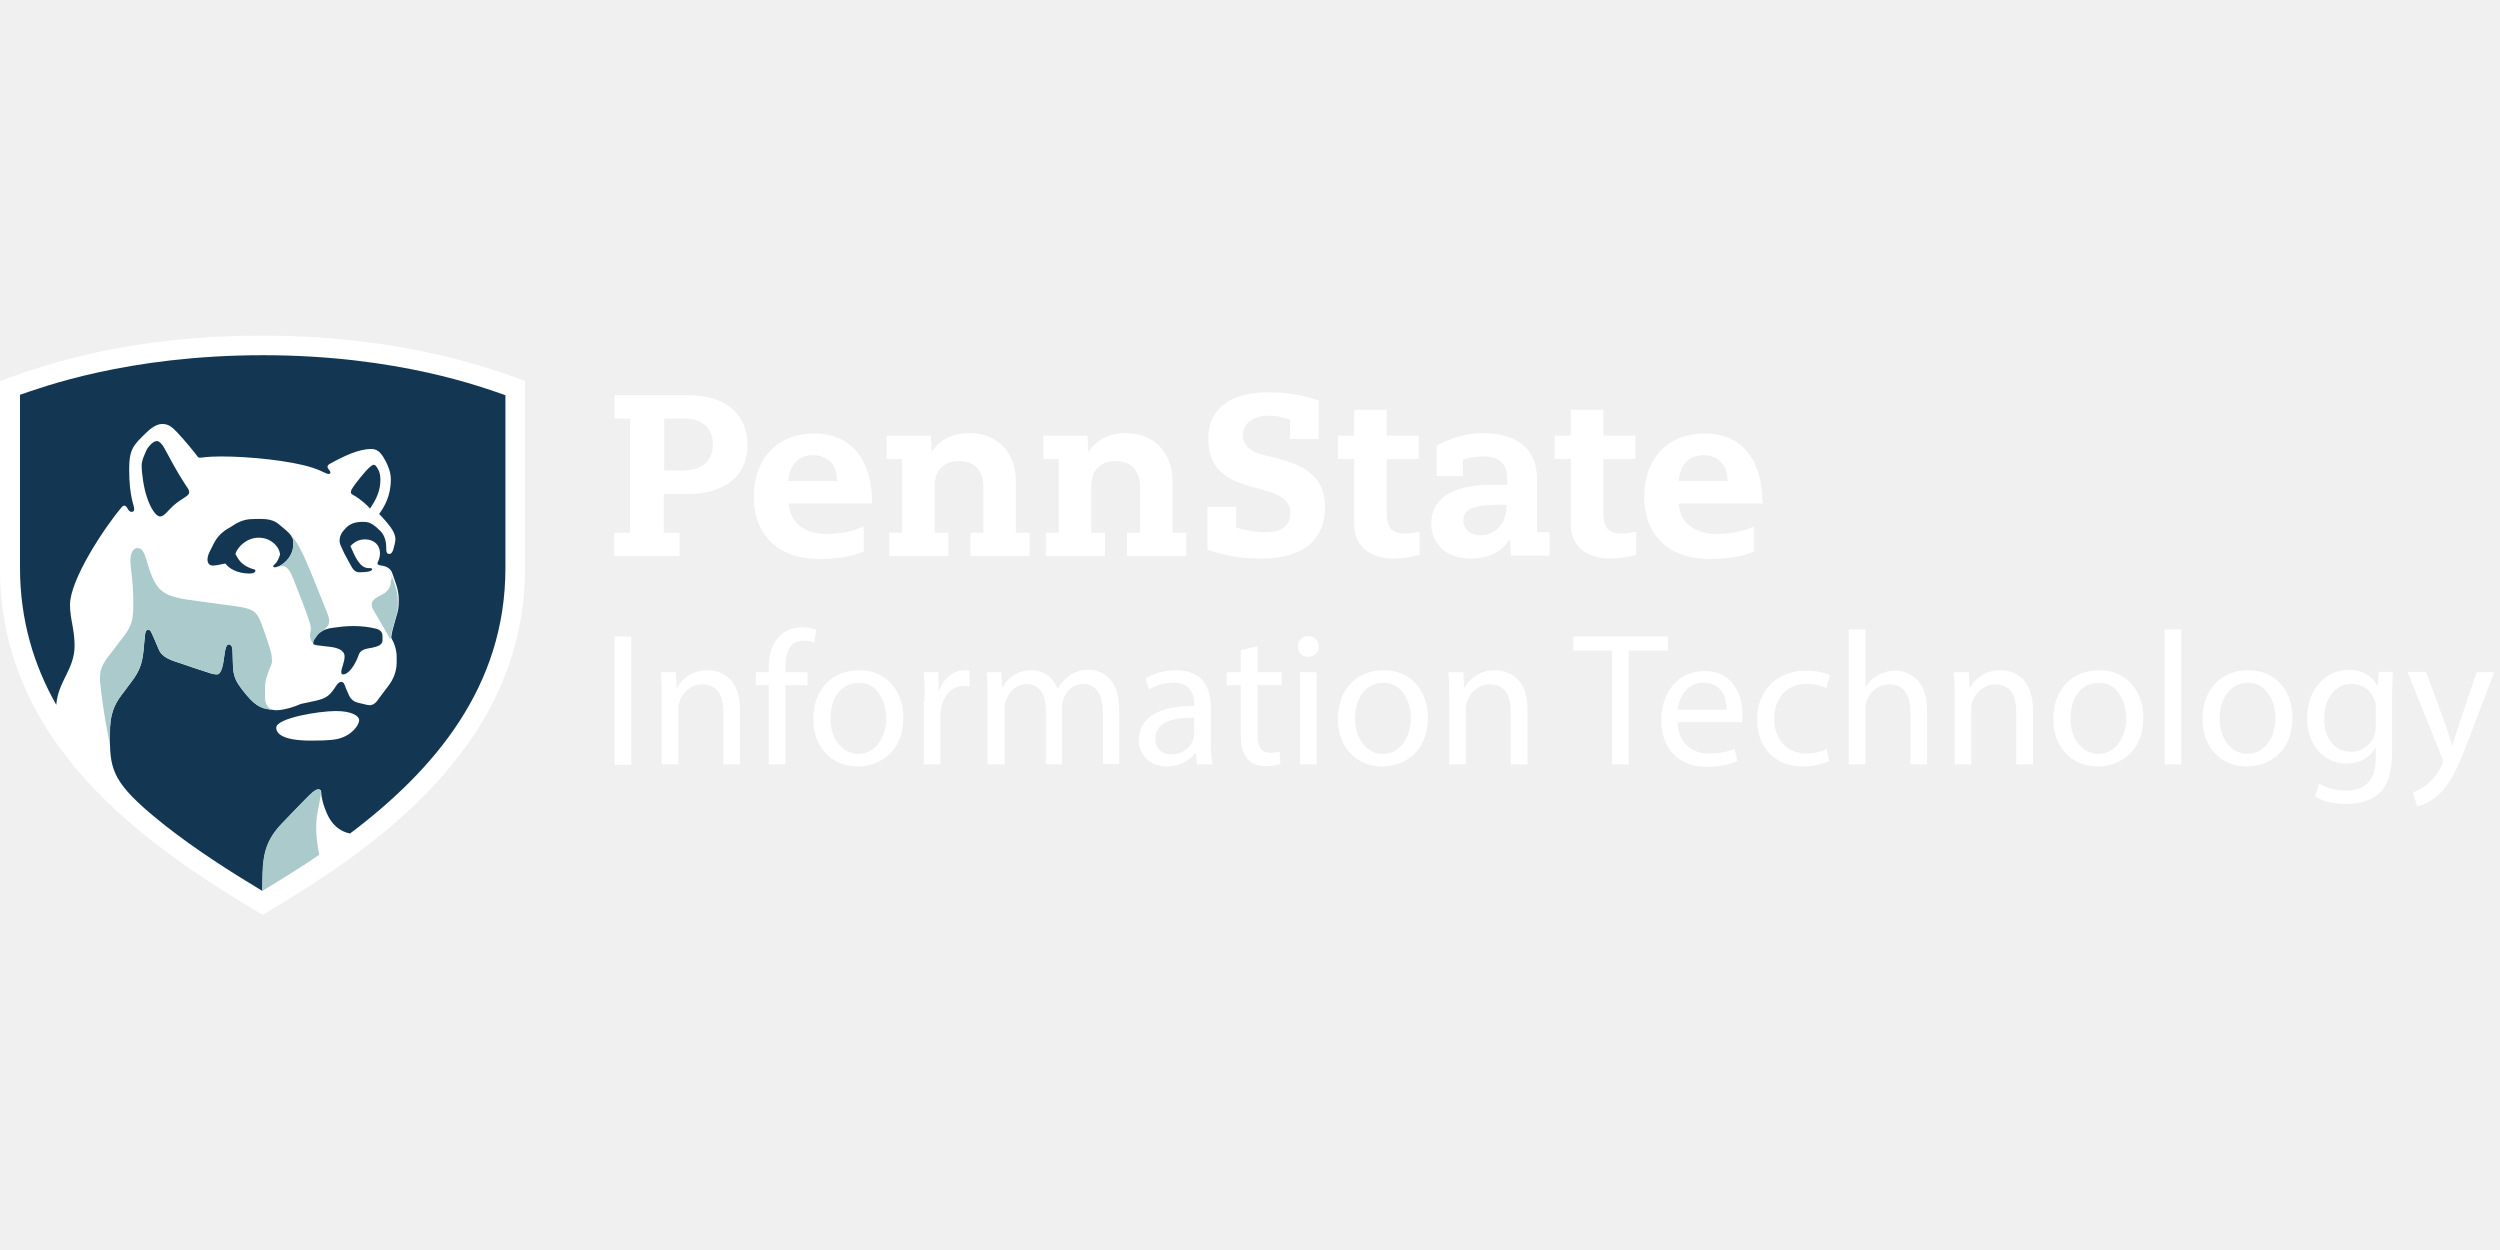
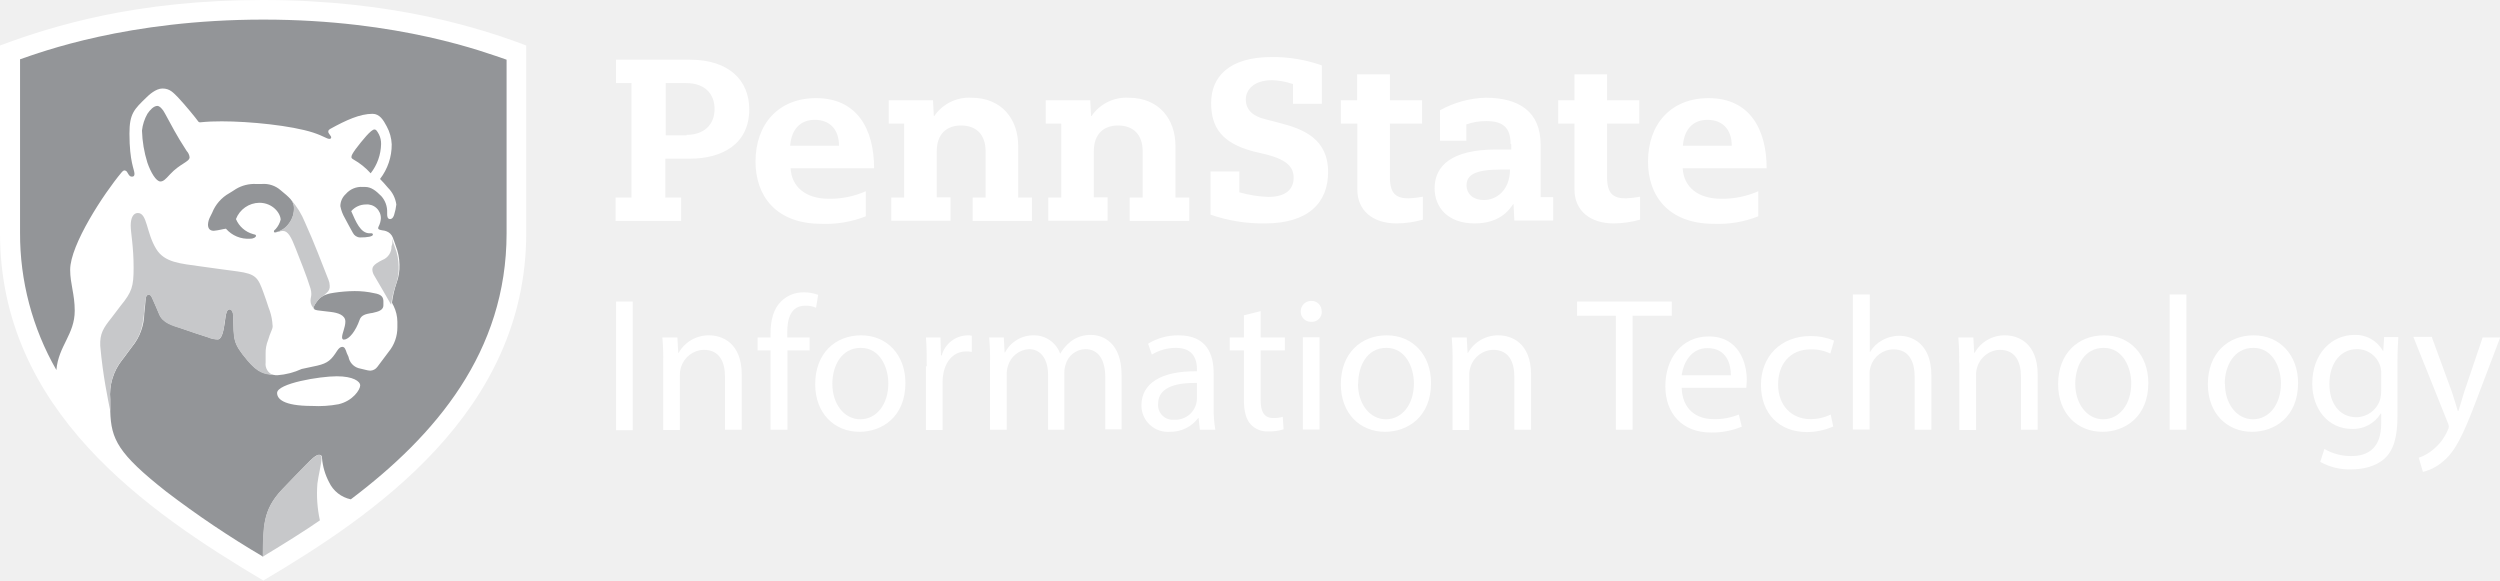
- <svg xmlns="http://www.w3.org/2000/svg" xmlns:xlink="http://www.w3.org/1999/xlink" version="1.1" id="Layer_1" x="0px" y="0px" height="250px" width="500px" viewBox="0 0 600 139.1" style="enable-background:new 0 0 600 139.1;" xml:space="preserve">
-   <style type="text/css">
- 	.st0{clip-path:url(#SVGID_2_);}
- 	.st1{clip-path:url(#SVGID_4_);}
- 	.st2{clip-path:url(#SVGID_6_);fill:#FFFFFF;}
- 	.st3{clip-path:url(#SVGID_4_);fill:#133753;}
- 	.st4{clip-path:url(#SVGID_4_);fill:#AACACC;}
- 	.st5{fill:#ffffff;}
- </style>
-   <g>
-     <defs>
-       <rect id="SVGID_1_" width="600" height="139.1" />
-     </defs>
-     <clipPath id="SVGID_2_">
-       <use xlink:href="#SVGID_1_" style="overflow:visible;" />
+ <svg xmlns="http://www.w3.org/2000/svg" id="Layer_1" data-name="Layer 1" viewBox="0 0 498.83 115.83">
+   <defs>
+     <style>.cls-1{fill:none;}.cls-2{clip-path:url(#clip-path);}.cls-3{clip-path:url(#clip-path-3);}.cls-4{fill:#fff;}.cls-5{fill:#939598;}.cls-6{fill:#c7c8ca;}</style>
+     <clipPath id="clip-path" transform="translate(-0.46 -68.79)">
+       <rect class="cls-1" x="0.46" y="68.7" width="500" height="115.92" />
    </clipPath>
-     <g class="st0">
-       <defs>
-         <rect id="SVGID_3_" x="0" y="0" width="600" height="139.1" />
-       </defs>
-       <clipPath id="SVGID_4_">
-         <use xlink:href="#SVGID_3_" style="overflow:visible;" />
-       </clipPath>
-       <g class="st1">
-         <defs>
-           <rect id="SVGID_5_" x="0" y="0.1" width="598.7" height="139" />
-         </defs>
-         <clipPath id="SVGID_6_">
-           <use xlink:href="#SVGID_5_" style="overflow:visible;" />
-         </clipPath>
-         <path class="st2" d="M63,139.1C35.1,122.5,0,98.4,0,55.9V11C12.9,6.2,32.7,0.1,63,0.1c30.6,0,51.7,6.6,63,10.9v44.9     C126,98.8,89.5,123.5,63,139.1" />
+     <clipPath id="clip-path-3" transform="translate(-0.46 -68.79)">
+       <rect class="cls-1" x="0.46" y="68.79" width="498.92" height="115.83" />
+     </clipPath>
+   </defs>
+   <g class="cls-2">
+     <g class="cls-2">
+       <g class="cls-3">
+         <path class="cls-4" d="M53,184.62C29.71,170.79.46,150.7.46,115.29V77.87c10.75-4,27.25-9.08,52.5-9.08,25.5,0,43.08,5.5,52.5,9.08v37.42C105.46,151,75,171.62,53,184.62" transform="translate(-0.46 -68.79)" />
      </g>
-       <path class="st3" d="M81.9,80.9c0-1,0.8-2.4,0.8-3.8c0-1.6-1.9-2.1-3.4-2.3c-3.1-0.4-4.2-0.3-4.2-1c0-0.5,0.4-1,1-1.8    c0.8-1.2,2.9-1.7,3.9-1.8c1.4-0.2,3-0.4,4.9-0.4c2.1,0,3.9,0.3,4.7,0.5c1.9,0.3,2.2,1.1,2.2,2c0,0.2,0,0.7,0,0.9    c0,0.9-0.7,1.4-2.1,1.7c-0.3,0.1-0.8,0.2-1,0.2c-1,0.2-2.2,0.4-2.6,1.6c-0.9,2.6-2.5,4.7-3.7,4.7C82.2,81.5,81.9,81.3,81.9,80.9     M84.7,38.3c-0.1-0.1-0.5-0.2-0.5-0.6c0-0.5,0.3-0.9,1-1.9c1.6-2.1,3.7-4.7,4.5-4.7c0.4,0,0.6,0.3,1.1,1.2    c0.3,0.5,0.5,1.4,0.5,2.3c0,2.8-1,4.8-2.5,7C88.2,40.9,86.8,39.5,84.7,38.3z M38.4,43.5c0.7,0,1.2-0.5,2.3-1.7    c2.4-2.6,4.7-3,4.7-4.1c0-0.5-0.3-1-0.7-1.5c-2.6-4-3.6-6.1-5.2-9c-0.5-1-1.3-1.8-1.8-1.8c-0.9,0-1.8,1-2.4,1.9    C34.7,28.6,34,30,34,31.3c0,1.9,0.5,5.4,1.3,7.7C36.1,41.4,37.4,43.5,38.4,43.5z M67.2,52.7c0-1.6-1.9-4.1-5.1-4.1    c-2.9,0-5.1,2.2-5.6,3.9c0.7,1.3,1.4,2.7,4.1,3.6c0.4,0.1,0.7,0.1,0.7,0.4c0,0.4-0.5,0.7-1.4,0.7c-3.1,0-5-1.3-5.8-2.4    c-0.8,0.1-1.7,0.4-2.9,0.5c-1,0-1.4-0.6-1.4-1.5c0-0.5,0.2-1.2,0.5-1.8c0.2-0.4,0.4-0.8,0.5-1c0.5-0.9,1.2-3.1,4.1-4.7    c0.3-0.2,1.2-0.7,1.6-1c1.6-0.9,2.8-1.2,4.8-1.2c0.1,0,1.2,0,1.4,0c2.3,0,3.5,0.6,4.5,1.5c2.1,1.7,3.2,2.7,3.2,4    c0,1.4-0.1,2.5-1.2,4c-1,1.3-2.4,2.1-3.3,2.1c-0.3,0-0.3-0.1-0.3-0.3c0-0.2,0.2-0.3,0.4-0.5C66.6,54.4,67,53.3,67.2,52.7z     M81,96.9c-0.5,0.1-1.6,0.4-6.3,0.4c-7.1,0-8.4-1.8-8.4-3.1c0-2.3,10.2-4,14.3-4c3.9,0,5.6,1.2,5.6,2.2    C86.2,93.5,84.5,96.1,81,96.9z M39.8,117.8c7.4,5.8,15.4,10.9,23.2,15.6c0.1-7-0.2-11.1,4.6-16.1c1.9-2,3.9-4.1,5.7-5.9    c1.3-1.4,2.4-2.4,3.1-2.4c0.5,0,0.7,0.2,0.7,0.8c0,0.6,0.3,2.9,1.7,5.7c1.8,3.4,4.4,3.9,5.2,4.1c20.3-15.3,37.3-35.3,37.3-63.7    c0-15.6,0-41.5,0-41.5c-5-1.7-25.6-9.6-58.2-9.6S9.8,12.6,4.8,14.3c0,0,0,25.9,0,41.5c0,12.5,3.3,23.4,8.7,32.9    c0.5-5.8,4.4-8.5,4.4-14.2c0-4-1.1-6.4-1.1-9.8c0-6,8.1-18.3,12.3-23.3c0.1-0.1,0.4-0.5,0.7-0.5c0.3,0,0.5,0.2,0.7,0.5    c0.4,0.7,0.6,1,1.1,1c0.5,0,0.6-0.3,0.6-0.7c0-1-1.2-2.8-1.2-9.6c0-4.8,1.1-5.8,4.1-8.7c0.5-0.5,2.2-2.1,3.8-2.1    c1.8,0,2.6,1,3.7,2.1c1.8,1.9,4.4,5.1,4.8,5.7c0.1,0.1,0.2,0.3,0.5,0.3c0.8,0,1.6-0.3,5.2-0.3c6.7,0,16.7,1,21.9,2.7    c2.7,0.9,3.2,1.5,3.9,1.5c0.3,0,0.4-0.2,0.4-0.4c0-0.3-0.7-0.9-0.7-1.3c0-0.3,0.2-0.5,0.5-0.7c3.8-2.1,7.1-3.6,10.1-3.6    c1.7,0,2.6,1.5,3.4,3c0.6,1.2,1.2,2.7,1.2,4.3c0,4.1-1.6,6.6-2.8,8.3c0.6,0.6,1.4,1.5,1.9,2.1c0.9,1.1,2,2.5,2,4    c0,0.6-0.3,1.6-0.5,2.4c-0.1,0.4-0.4,1.1-1,1.1c-0.6,0-0.7-0.6-0.7-1.2c0-0.1,0-0.4,0-0.4c0-1.2-0.3-2.8-1.4-3.9    c-1.3-1.3-2.4-2.2-3.9-2.2c-0.1,0-0.4,0-0.5,0c-2.4,0-3.5,1-4.1,1.7c-0.7,0.7-1.3,1.6-1.3,2.9c0,0.7,0.5,1.6,1.1,2.9    c0.4,0.8,1.4,2.6,1.9,3.5c0.5,0.8,1.1,1.1,1.7,1.1c1.7,0,3.1-0.2,3.1-0.7c0-0.1-0.1-0.3-0.3-0.3c-0.1,0-0.3,0-0.5,0    c-2.2,0-3.3-2.8-4.4-5.3c0.8-0.8,1.8-1.6,3.5-1.6c2.2,0,3.6,1.4,3.6,3.3c0,0.9-0.3,1.7-0.5,2.1c-0.1,0.2-0.1,0.3-0.1,0.4    c0,0.3,0.4,0.4,1,0.5c0.2,0,0.6,0.1,0.9,0.2c0.6,0.2,1.3,0.7,1.6,1.5c0.2,0.5,0.6,1.7,0.7,2c0.4,1.1,0.9,2.6,0.9,4.5    c0,1.9-0.1,2.5-0.7,4.4c-0.7,2.5-1,3.4-1.1,4.7c0.2,0.4,0.2,0.5,0.4,0.8c0.4,0.8,0.9,2.2,0.9,3.8c0,0.4,0,1.2,0,1.3    c0,2.5-1,4.4-2.1,5.8c-0.8,1.1-2,2.7-2.7,3.6c-0.4,0.5-1,0.9-1.7,0.9c-0.3,0-0.7-0.1-1.1-0.2c-0.4-0.1-1.3-0.3-1.7-0.4    c-1.5-0.4-2-1.3-2.5-2.6c-0.1-0.2-0.3-0.7-0.4-0.9c-0.3-0.9-0.5-1.5-1.1-1.5c-0.4,0-0.8,0.3-1.2,0.9c-1.4,2.2-2.2,3-4.8,3.6    c-0.9,0.2-2.7,0.6-3.7,0.8C70.7,89.2,68,90,66.4,90c-0.3,0-0.7,0-1-0.1c-2.1-0.3-3.6-0.4-6.2-3.5c-3.6-4.3-3.2-4.9-3.4-10.7    c0-0.6-0.2-1.5-0.9-1.5c-0.6,0-0.9,1.2-1.1,3c-0.3,2-0.7,4.2-1.7,4.2c-0.7,0-1.2-0.1-2.3-0.5c-1.3-0.4-4.6-1.5-6.3-2.1    c-2.3-0.8-4.6-1.4-5.4-3.4c-0.4-1-1.2-2.8-1.6-3.7c-0.3-0.7-0.5-1-0.9-1c-0.6,0-0.8,0.7-0.8,1.3c-0.1,0.7-0.2,2.2-0.3,3.1    c-0.3,4-1.2,5.7-2.9,8c-0.8,1-1.5,2.1-2.4,3.2c-1.8,2.4-2.9,4.8-2.8,9.4c0,0.3,0,2,0,2.8C26.6,105.3,28.3,108.7,39.8,117.8z" />
-       <path class="st4" d="M93.9,57.4L93.9,57.4c0.2,0.5,0.6,1.7,0.7,2c0.4,1.1,0.9,2.6,0.9,4.5c0,1.9-0.1,2.5-0.7,4.4    c-0.7,2.5-1,3.4-1.1,4.7c-0.2-0.4-3.7-6.4-4-6.9c-0.3-0.5-0.5-1-0.5-1.5c0-0.6,0.3-1,1-1.5c0.4-0.3,1-0.6,1.4-0.8    c1.8-0.9,2.2-2.1,2.2-3.3C94.1,58.5,94,58,93.9,57.4 M78.7,67.1c0.2,0.5,0.3,1,0.3,1.4c0,0.9-0.2,1.2-0.7,1.7    c-0.3,0.3-0.6,0.5-0.9,0.8c-0.5,0.3-0.9,0.6-1.2,1c-0.6,0.8-1,1.3-1,1.8c0,0.2,0,0.3,0.2,0.3c-0.7-0.5-1-1.3-1-2    c0-0.6,0.2-1,0.2-1.6c0-0.5-0.1-1-0.2-1.3c-1-3.3-2.6-7.1-3.6-9.7c-1-2.7-1.8-4.1-3-4.1c-0.6,0-1.2,0.3-1.9,0.3    c0.9,0,2.4-0.9,3.3-2.1c1.1-1.5,1.2-2.6,1.2-4c0-0.6-0.3-1.1-0.7-1.7c1.5,1.5,2.4,3.4,3.4,5.5C75.2,58.1,77.1,63.2,78.7,67.1z     M26.4,98.5c0-0.8,0-2.5,0-2.8c-0.1-4.6,1-7,2.8-9.4c0.9-1.1,1.6-2.2,2.4-3.2c1.7-2.2,2.5-4,2.9-8c0.1-0.9,0.2-2.5,0.3-3.1    c0.1-0.6,0.2-1.3,0.8-1.3c0.4,0,0.6,0.3,0.9,1c0.4,0.9,1.2,2.7,1.6,3.7c0.9,2.1,3.1,2.7,5.4,3.4c1.7,0.6,5,1.7,6.3,2.1    c1.1,0.4,1.6,0.5,2.3,0.5c1,0,1.5-2.1,1.7-4.2c0.2-1.7,0.5-3,1.1-3c0.7,0,0.9,0.8,0.9,1.5c0.2,5.8-0.2,6.4,3.4,10.7    c2.6,3.1,4.1,3.3,6.2,3.5c-0.8-0.2-1.8-1.1-1.8-3c0-0.3,0-1.9,0-2.1c0-1,0.1-2.1,0.6-3.3c0.2-0.6,0.5-1.6,0.8-2.2    c0.5-1.1,0.2-1.3,0.2-2.1c0-0.8-0.3-1.6-0.9-3.5c-0.3-1-0.8-2.4-1.2-3.5c-1.3-3.6-1.8-4.5-6.2-5.1c-1.4-0.2-7.5-1-8.8-1.2    c-4.9-0.7-8.7-0.9-10.7-4.2c-2.4-3.9-2.1-8.6-4.4-8.6c-1.1,0-1.7,1.2-1.7,3c0,1.9,0.7,4.9,0.7,10.1c0,4.5-0.4,5.8-3.1,9.1    c-0.7,0.9-1.6,2.1-2.2,2.9c-2,2.5-2.8,3.8-2.7,6.7C24.7,90.2,25.9,95.7,26.4,98.5z M76,115.9c0.2-1.8,1-4.8,1-6.1    c0-0.6-0.2-0.8-0.7-0.8c-0.6,0-1.7,1-3.1,2.4c-1.8,1.9-3.8,3.9-5.7,5.9c-4.7,5-4.5,9.1-4.6,16.1c5.3-3.2,10.1-6.2,13.7-8.7    C76.1,121.8,75.7,119.7,76,115.9z" />
-       <path class="st5" d="M151.3,20h-3.8v-5.6h17.7c9.3,0,14.2,4.9,14.2,11.9c0,8.3-6.5,11.8-14.2,11.8h-5.9v9.3h3.8v5.6h-15.7v-5.6    h3.8V20 M164.4,32.4c4,0,6.7-2.3,6.7-6.2c0-3.6-2.3-6.2-6.8-6.2h-4.9v12.5H164.4z M189.3,40.3c0.2,4.6,3.7,7.4,9.1,7.4    c4.8,0,7.7-1.3,8.9-1.8v6c-1.2,0.5-4.4,1.8-10.6,1.8c-11.1,0-15.8-6.9-15.8-14.9c0-9,5.5-15.2,14.5-15.2c9.9,0,13.9,7.5,13.9,16.8    H189.3z M200.9,35c0-4-2.3-6.2-5.8-6.2c-3.5,0-5.6,2.3-5.9,6.2H200.9z M402.9,40.3c0.2,4.6,3.7,7.4,9.2,7.4c4.8,0,7.7-1.3,8.9-1.8    v6c-1.2,0.5-4.4,1.8-10.6,1.8c-11.1,0-15.8-6.9-15.8-14.9c0-9,5.5-15.2,14.5-15.2c9.9,0,13.9,7.5,13.9,16.8H402.9z M414.6,35    c0-4-2.3-6.2-5.8-6.2c-3.5,0-5.6,2.3-5.9,6.2H414.6z M216.5,29.7h-3.7v-5.6h10.6l0.2,3.8h0.1c0.5-0.8,3-4.4,8.9-4.4    c7.3,0,11.2,5.2,11.2,11.5v12.4h3.3v5.6h-14.2v-5.6h3.1v-11c0-4-2.2-6.2-5.9-6.2c-3.3,0-5.8,1.9-5.8,6.2v11h3.3v5.6h-14.2v-5.6    h3.1V29.7z M254.1,29.7h-3.7v-5.6h10.6l0.2,3.8h0.1c0.5-0.8,3-4.4,8.9-4.4c7.3,0,11.2,5.2,11.2,11.5v12.4h3.3v5.6h-14.2v-5.6h3.1    v-11c0-4-2.2-6.2-5.9-6.2c-3.3,0-5.8,1.9-5.8,6.2v11h3.3v5.6h-14.2v-5.6h3.1V29.7z M377.1,17.9h7.7v6.2h7.7v5.6h-7.7v12.8    c0,3.9,1.4,5.1,4.5,5.1c1.2,0,2.8-0.3,3.4-0.4v5.5c-0.6,0.2-3.4,0.9-6.3,0.9c-5.7,0-9.4-3.1-9.4-8.1V29.7h-3.9v-5.6h3.9V17.9z     M325.1,17.9h7.7v6.2h7.7v5.6h-7.7v12.8c0,3.9,1.4,5.1,4.5,5.1c1.2,0,2.8-0.3,3.4-0.4v5.5c-0.6,0.2-3.4,0.9-6.3,0.9    c-5.7,0-9.4-3.1-9.4-8.1V29.7h-3.9v-5.6h3.9V17.9z M361.7,34.6c0-4-1.9-5.5-5.8-5.5c-2.5,0-4.3,0.6-4.8,0.8v3.9h-6.3v-7.3    c1-0.6,5.7-3,10.9-3c8,0,13.2,3.3,13.2,11.3c0,4.7,0,12.5,0,12.5h3v5.6h-9.3l-0.2-3.9h-0.1c-0.6,0.8-2.7,4.6-9.2,4.6    c-6.5,0-9.6-3.9-9.6-8.4c0-5.5,4.2-9.3,14.8-9.3c0.5,0,3,0,3.5,0V34.6z M359.5,40.7c-6.3,0-8.3,1.3-8.3,3.8c0,1.7,1.2,3.5,4.2,3.5    c3.1,0,6.2-2.4,6.2-7.3H359.5z M309.5,20.2c-0.6-0.2-2.8-0.9-4.9-0.9c-4.5,0-6.3,2.4-6.3,4.6c0,2.8,2.1,4.1,4.5,4.7l3.8,1    c5.4,1.4,11.4,3.7,11.4,11.7c0,7.3-4.7,12.3-15.1,12.3c-4,0-8.2-0.4-13.1-2.1V41.2h6.9v5c1.1,0.3,4.2,1.1,6.9,1.1    c4.1,0,6.1-1.7,6.1-4.6c0-2.4-1.4-4.2-6.3-5.5l-3.3-0.9c-7.5-2-10.1-5.7-10.1-11.6c0-6.1,4.1-11,14.5-11c4.5,0,8.9,0.8,12,2v9.2    h-6.9V20.2z" />
-       <rect x="147.5" y="72.3" class="st5" width="4" height="30.8" />
-       <path class="st5" d="M158.8,86.9c0-2.3,0-4.2-0.2-6h3.6l0.2,3.7h0.1c1.1-2.1,3.7-4.2,7.3-4.2c3.1,0,7.8,1.8,7.8,9.4V103h-4V90.3    c0-3.6-1.3-6.5-5.1-6.5c-2.6,0-4.7,1.9-5.4,4.1c-0.2,0.5-0.3,1.2-0.3,1.9V103h-4V86.9" />
-       <path class="st5" d="M184.5,103V84h-3.1v-3.1h3.1v-1c0-3.1,0.7-5.9,2.6-7.7c1.5-1.5,3.5-2.1,5.4-2.1c1.4,0,2.6,0.3,3.4,0.6    l-0.5,3.1c-0.6-0.3-1.4-0.5-2.6-0.5c-3.4,0-4.3,3-4.3,6.4v1.2h5.3V84h-5.3v19H184.5" />
-       <path class="st5" d="M216.8,91.8c0,8.2-5.7,11.7-11,11.7c-6,0-10.6-4.4-10.6-11.4c0-7.4,4.8-11.7,11-11.7    C212.5,80.4,216.8,85.1,216.8,91.8 M199.3,92c0,4.8,2.8,8.5,6.7,8.5c3.8,0,6.7-3.6,6.7-8.6c0-3.7-1.9-8.5-6.6-8.5    C201.4,83.5,199.3,87.8,199.3,92z" />
-       <path class="st5" d="M221.9,87.8c0-2.6,0-4.8-0.2-6.9h3.5l0.1,4.3h0.2c1-3,3.4-4.8,6.1-4.8c0.5,0,0.8,0,1.1,0.1v3.8    c-0.4-0.1-0.8-0.1-1.4-0.1c-2.8,0-4.8,2.1-5.4,5.2c-0.1,0.5-0.2,1.2-0.2,1.9V103h-4V87.8" />
-       <path class="st5" d="M237,86.9c0-2.3,0-4.2-0.2-6h3.5l0.2,3.6h0.1c1.2-2.1,3.3-4.1,6.9-4.1c3,0,5.3,1.8,6.3,4.4h0.1    c0.7-1.2,1.6-2.2,2.5-2.9c1.3-1,2.8-1.6,4.9-1.6c2.9,0,7.3,1.9,7.3,9.6v13h-3.9V90.5c0-4.2-1.6-6.8-4.8-6.8    c-2.3,0-4.1,1.7-4.7,3.7c-0.2,0.5-0.3,1.3-0.3,2V103h-3.9V89.8c0-3.5-1.6-6.1-4.6-6.1c-2.5,0-4.3,2-5,4c-0.2,0.6-0.3,1.3-0.3,2    V103H237V86.9" />
-       <path class="st5" d="M287.3,103l-0.3-2.8h-0.1c-1.2,1.7-3.6,3.3-6.8,3.3c-4.5,0-6.8-3.2-6.8-6.3c0-5.3,4.7-8.3,13.3-8.2v-0.5    c0-1.8-0.5-5.1-5-5.1c-2.1,0-4.2,0.6-5.8,1.6l-0.9-2.6c1.8-1.2,4.5-2,7.3-2c6.8,0,8.4,4.6,8.4,9v8.3c0,1.9,0.1,3.8,0.4,5.3H287.3     M286.7,91.8c-4.4-0.1-9.4,0.7-9.4,5c0,2.6,1.7,3.8,3.8,3.8c2.9,0,4.7-1.8,5.3-3.7c0.1-0.4,0.2-0.9,0.2-1.3V91.8z" />
-       <path class="st5" d="M301.8,74.6v6.3h5.8V84h-5.8v11.9c0,2.7,0.8,4.3,3,4.3c1,0,1.8-0.1,2.3-0.3l0.2,3c-0.8,0.3-2,0.5-3.6,0.5    c-1.9,0-3.4-0.6-4.3-1.7c-1.1-1.2-1.6-3.2-1.6-5.8V84h-3.4v-3.1h3.4v-5.3L301.8,74.6" />
-       <path class="st5" d="M316.5,74.7c0,1.4-1,2.5-2.6,2.5c-1.4,0-2.4-1.1-2.4-2.5c0-1.4,1.1-2.5,2.5-2.5    C315.5,72.2,316.5,73.3,316.5,74.7 M312,80.9h4V103h-4V80.9z" />
-       <path class="st5" d="M342.7,91.8c0,8.2-5.7,11.7-11,11.7c-6,0-10.6-4.4-10.6-11.4c0-7.4,4.8-11.7,11-11.7    C338.4,80.4,342.7,85.1,342.7,91.8 M325.2,92c0,4.8,2.8,8.5,6.7,8.5c3.8,0,6.7-3.6,6.7-8.6c0-3.7-1.9-8.5-6.6-8.5    C327.2,83.5,325.2,87.8,325.2,92z" />
-       <path class="st5" d="M347.8,86.9c0-2.3,0-4.2-0.2-6h3.6l0.2,3.7h0.1c1.1-2.1,3.7-4.2,7.3-4.2c3.1,0,7.8,1.8,7.8,9.4V103h-4V90.3    c0-3.6-1.3-6.5-5.1-6.5c-2.6,0-4.7,1.9-5.4,4.1c-0.2,0.5-0.3,1.2-0.3,1.9V103h-4V86.9" />
-       <polyline class="st5" points="386.9,75.7 377.6,75.7 377.6,72.3 400.3,72.3 400.3,75.7 390.9,75.7 390.9,103 386.9,103    386.9,75.7   " />
-       <path class="st5" d="M402.6,92.7c0.1,5.4,3.6,7.7,7.6,7.7c2.9,0,4.6-0.5,6.1-1.1l0.7,2.9c-1.4,0.6-3.8,1.4-7.4,1.4    c-6.8,0-10.9-4.5-10.9-11.1c0-6.7,3.9-11.9,10.4-11.9c7.2,0,9.1,6.3,9.1,10.4c0,0.8-0.1,1.5-0.1,1.9H402.6 M414.4,89.9    c0-2.6-1-6.5-5.6-6.5c-4.1,0-5.8,3.7-6.2,6.5H414.4z" />
-       <path class="st5" d="M439,102.2c-1.1,0.5-3.4,1.3-6.3,1.3c-6.7,0-11-4.5-11-11.3c0-6.8,4.7-11.7,11.9-11.7c2.4,0,4.5,0.6,5.6,1.1    l-0.9,3.1c-1-0.5-2.5-1-4.7-1c-5.1,0-7.8,3.7-7.8,8.4c0,5.1,3.3,8.3,7.7,8.3c2.3,0,3.8-0.6,4.9-1.1L439,102.2" />
-       <path class="st5" d="M443.7,70.6h4v13.8h0.1c0.6-1.1,1.6-2.1,2.9-2.8c1.2-0.7,2.6-1.1,4.1-1.1c3,0,7.7,1.8,7.7,9.5V103h-4V90.4    c0-3.6-1.3-6.6-5.1-6.6c-2.6,0-4.7,1.8-5.4,4c-0.2,0.5-0.3,1.1-0.3,1.9V103h-4V70.6" />
-       <path class="st5" d="M469.1,86.9c0-2.3,0-4.2-0.2-6h3.6l0.2,3.7h0.1c1.1-2.1,3.7-4.2,7.3-4.2c3.1,0,7.8,1.8,7.8,9.4V103h-4V90.3    c0-3.6-1.3-6.5-5.1-6.5c-2.6,0-4.7,1.9-5.4,4.1c-0.2,0.5-0.3,1.2-0.3,1.9V103h-4V86.9" />
-       <path class="st5" d="M514.4,91.8c0,8.2-5.7,11.7-11,11.7c-6,0-10.6-4.4-10.6-11.4c0-7.4,4.8-11.7,11-11.7    C510.1,80.4,514.4,85.1,514.4,91.8 M496.9,92c0,4.8,2.8,8.5,6.7,8.5c3.8,0,6.7-3.6,6.7-8.6c0-3.7-1.9-8.5-6.6-8.5    C498.9,83.5,496.9,87.8,496.9,92z" />
-       <rect x="519.5" y="70.6" class="st5" width="4" height="32.4" />
-       <path class="st5" d="M550.2,91.8c0,8.2-5.7,11.7-11,11.7c-6,0-10.6-4.4-10.6-11.4c0-7.4,4.8-11.7,11-11.7    C545.9,80.4,550.2,85.1,550.2,91.8 M532.7,92c0,4.8,2.8,8.5,6.7,8.5c3.8,0,6.7-3.6,6.7-8.6c0-3.7-1.9-8.5-6.6-8.5    C534.8,83.5,532.7,87.8,532.7,92z" />
-       <path class="st5" d="M574.3,80.9c-0.1,1.6-0.2,3.4-0.2,6.1v12.8c0,5.1-1,8.2-3.1,10.1c-2.1,2-5.2,2.6-8,2.6    c-2.6,0-5.6-0.6-7.4-1.8l1-3.1c1.5,0.9,3.7,1.7,6.5,1.7c4.1,0,7.1-2.1,7.1-7.7v-2.5h-0.1c-1.2,2.1-3.6,3.7-7,3.7    c-5.5,0-9.4-4.7-9.4-10.8c0-7.5,4.9-11.7,10-11.7c3.8,0,5.9,2,6.9,3.8h0.1l0.2-3.3H574.3 M570.2,89.7c0-0.7,0-1.3-0.2-1.8    c-0.7-2.3-2.7-4.2-5.6-4.2c-3.8,0-6.6,3.2-6.6,8.4c0,4.3,2.2,7.9,6.5,7.9c2.5,0,4.7-1.6,5.6-4.1c0.2-0.7,0.3-1.5,0.3-2.1V89.7z" />
-       <path class="st5" d="M582.3,80.9l4.8,13.1c0.5,1.5,1,3.2,1.4,4.5h0.1c0.4-1.3,0.9-3,1.4-4.6l4.4-13h4.2l-6,15.8    c-2.9,7.6-4.8,11.5-7.6,13.8c-2,1.7-3.9,2.4-4.9,2.6l-1-3.4c1-0.3,2.3-1,3.5-2c1.1-0.9,2.5-2.4,3.4-4.5c0.2-0.4,0.3-0.7,0.3-1    c0-0.2-0.1-0.5-0.3-1l-8.2-20.4H582.3" />
    </g>
+     <g class="cls-2">
+       <path class="cls-5" d="M68.71,136.12c0-.83.66-2,.66-3.17,0-1.33-1.58-1.75-2.83-1.91-2.58-.34-3.5-.25-3.5-.84,0-.41.33-.83.83-1.5.67-1,2.42-1.41,3.25-1.5a28.92,28.92,0,0,1,4.09-.33,17.37,17.37,0,0,1,3.91.42c1.59.25,1.84.91,1.84,1.66v.75c0,.75-.59,1.17-1.75,1.42a3.9,3.9,0,0,1-.84.17c-.83.16-1.83.33-2.16,1.33-.75,2.17-2.09,3.92-3.09,3.92-.16.08-.41-.09-.41-.42M71,100.62c-.08-.08-.42-.17-.42-.5s.25-.75.84-1.58c1.33-1.75,3.08-3.92,3.75-3.92.33,0,.5.25.91,1a4.11,4.11,0,0,1,.42,1.92,9.75,9.75,0,0,1-2.08,5.83A13.54,13.54,0,0,0,71,100.62ZM32.46,105c.58,0,1-.41,1.91-1.41,2-2.17,3.92-2.5,3.92-3.42a2.16,2.16,0,0,0-.58-1.25c-2.17-3.33-3-5.08-4.34-7.5-.41-.83-1.08-1.5-1.5-1.5-.75,0-1.5.83-2,1.58a8.71,8.71,0,0,0-1.08,3.34,23.69,23.69,0,0,0,1.08,6.41C30.54,103.2,31.62,105,32.46,105Zm24,7.67c0-1.33-1.59-3.42-4.25-3.42a5.08,5.08,0,0,0-4.67,3.25,5.21,5.21,0,0,0,3.42,3c.33.09.58.09.58.34s-.42.58-1.17.58a5.85,5.85,0,0,1-4.83-2c-.67.08-1.42.33-2.42.42-.83,0-1.16-.5-1.16-1.25a3.69,3.69,0,0,1,.41-1.5l.42-.84a7.73,7.73,0,0,1,3.42-3.91c.25-.17,1-.59,1.33-.84a7.14,7.14,0,0,1,4-1h1.17a5.06,5.06,0,0,1,3.75,1.25c1.75,1.42,2.66,2.25,2.66,3.34a4.85,4.85,0,0,1-1,3.33,4.16,4.16,0,0,1-2.75,1.75c-.25,0-.25-.08-.25-.25s.17-.25.34-.42A4.42,4.42,0,0,0,56.46,112.62ZM68,149.45a22.17,22.17,0,0,1-5.25.34c-5.92,0-7-1.5-7-2.59,0-1.91,8.5-3.33,11.91-3.33,3.25,0,4.67,1,4.67,1.83S70.87,148.79,68,149.45ZM33.62,166.87a192.87,192.87,0,0,0,19.34,13c.08-5.83-.17-9.25,3.83-13.42,1.58-1.66,3.25-3.41,4.75-4.91,1.08-1.17,2-2,2.58-2,.42,0,.59.16.59.66A12.6,12.6,0,0,0,66.12,165a6.16,6.16,0,0,0,4.34,3.42c16.91-12.75,31.08-29.42,31.08-53.08V80.7c-4.17-1.41-21.33-8-48.5-8S8.62,79.2,4.46,80.62V115.2a54.62,54.62,0,0,0,7.25,27.42c.41-4.83,3.66-7.08,3.66-11.83,0-3.34-.91-5.34-.91-8.17,0-5,6.75-15.25,10.25-19.42.08-.08.33-.41.58-.41a.7.7,0,0,1,.58.41c.34.59.5.84.92.84s.5-.25.5-.59c0-.83-1-2.33-1-8,0-4,.92-4.83,3.42-7.25.41-.41,1.83-1.75,3.16-1.75,1.5,0,2.17.84,3.09,1.75,1.5,1.59,3.66,4.25,4,4.75a.49.49,0,0,0,.41.25A39.48,39.48,0,0,1,44.71,93c5.58,0,13.91.84,18.25,2.25,2.25.75,2.66,1.25,3.25,1.25a.3.3,0,0,0,.33-.33c0-.25-.58-.75-.58-1.08s.16-.42.41-.59c3.17-1.75,5.92-3,8.42-3,1.42,0,2.17,1.25,2.83,2.5a8.18,8.18,0,0,1,1,3.59,11.19,11.19,0,0,1-2.33,6.91c.5.5,1.17,1.25,1.58,1.75a5.83,5.83,0,0,1,1.67,3.34,10.56,10.56,0,0,1-.42,2c-.08.33-.33.91-.83.91s-.58-.5-.58-1v-.33a4.61,4.61,0,0,0-1.17-3.25c-1.08-1.08-2-1.83-3.25-1.83h-.42a4.09,4.09,0,0,0-3.41,1.41,3.31,3.31,0,0,0-1.09,2.42,7.59,7.59,0,0,0,.92,2.42c.33.66,1.17,2.16,1.58,2.91a1.67,1.67,0,0,0,1.42.92c1.42,0,2.58-.17,2.58-.58a.26.26,0,0,0-.25-.25h-.41c-1.84,0-2.75-2.34-3.67-4.42a3.87,3.87,0,0,1,2.92-1.33,2.74,2.74,0,0,1,3,2.75A4.1,4.1,0,0,1,76,114a.63.63,0,0,0-.08.33c0,.25.33.33.83.42a3.17,3.17,0,0,1,.75.16,2.19,2.19,0,0,1,1.33,1.25c.17.42.5,1.42.59,1.67a10.71,10.71,0,0,1,.75,3.75,9.45,9.45,0,0,1-.59,3.67,19.84,19.84,0,0,0-.91,3.91,3.8,3.8,0,0,0,.33.67,7.4,7.4,0,0,1,.75,3.17v1.08A7.64,7.64,0,0,1,78,139c-.67.92-1.67,2.25-2.25,3a1.84,1.84,0,0,1-1.42.75,4.37,4.37,0,0,1-.91-.16c-.34-.09-1.09-.25-1.42-.34A2.87,2.87,0,0,1,70,140c-.09-.17-.25-.59-.34-.75-.25-.75-.41-1.25-.91-1.25-.34,0-.67.25-1,.75-1.17,1.83-1.84,2.5-4,3-.75.16-2.25.5-3.09.66a14.14,14.14,0,0,1-4.83,1.25,2.93,2.93,0,0,1-.83-.08c-1.75-.25-3-.33-5.17-2.92-3-3.58-2.67-4.08-2.83-8.91,0-.5-.17-1.25-.75-1.25s-.75,1-.92,2.5c-.25,1.66-.58,3.5-1.42,3.5a5,5,0,0,1-1.91-.42c-1.09-.33-3.84-1.25-5.25-1.75-1.92-.67-3.84-1.17-4.5-2.83-.34-.84-1-2.34-1.34-3.09-.25-.58-.41-.83-.75-.83-.5,0-.66.58-.66,1.08s-.17,1.84-.25,2.59A10.76,10.76,0,0,1,26.79,138c-.67.84-1.25,1.75-2,2.67a11.11,11.11,0,0,0-2.33,7.83v2.34C22.62,156.45,24,159.29,33.62,166.87Z" transform="translate(-0.46 -68.79)" />
+     </g>
+     <g class="cls-2">
+       <path class="cls-6" d="M78.71,116.54h0c.16.41.5,1.41.58,1.66A10.71,10.71,0,0,1,80,122a9.38,9.38,0,0,1-.58,3.67,19.24,19.24,0,0,0-.92,3.92c-.17-.34-3.08-5.34-3.33-5.75a2.52,2.52,0,0,1-.42-1.25c0-.5.25-.84.83-1.25a9.41,9.41,0,0,1,1.17-.67,2.84,2.84,0,0,0,1.83-2.75,1.83,1.83,0,0,0,.09-1.33M66,124.62a3.2,3.2,0,0,1,.25,1.17,1.61,1.61,0,0,1-.58,1.41c-.25.25-.5.42-.75.67a3.33,3.33,0,0,0-1,.83c-.5.67-.84,1.09-.84,1.5,0,.17,0,.25.17.25a2,2,0,0,1-.83-1.66c0-.5.16-.84.16-1.34a3.85,3.85,0,0,0-.16-1.08c-.84-2.75-2.17-5.92-3-8.08s-1.5-3.42-2.5-3.42c-.5,0-1,.25-1.59.25a4.3,4.3,0,0,0,2.75-1.75,4.85,4.85,0,0,0,1-3.33,2.62,2.62,0,0,0-.58-1.42,15.68,15.68,0,0,1,2.83,4.58C63.12,117.12,64.71,121.37,66,124.62ZM22.46,150.79v-2.34a11.11,11.11,0,0,1,2.33-7.83c.75-.92,1.33-1.83,2-2.67,1.42-1.83,2.08-3.33,2.42-6.66.08-.75.16-2.09.25-2.59s.16-1.08.66-1.08c.34,0,.5.25.75.83.34.75,1,2.25,1.34,3.09.75,1.75,2.58,2.25,4.5,2.83,1.41.5,4.16,1.42,5.25,1.75a5,5,0,0,0,1.91.42c.84,0,1.25-1.75,1.42-3.5.17-1.42.42-2.5.92-2.5s.75.66.75,1.25c.16,4.83-.17,5.33,2.83,8.91,2.17,2.59,3.42,2.75,5.17,2.92a2.34,2.34,0,0,1-1.5-2.5v-1.75a6.85,6.85,0,0,1,.5-2.75,14.91,14.91,0,0,1,.66-1.83c.42-.92.17-1.09.17-1.75a11.07,11.07,0,0,0-.75-2.92c-.25-.83-.67-2-1-2.92-1.08-3-1.5-3.75-5.17-4.25-1.16-.16-6.25-.83-7.33-1-4.08-.58-7.25-.75-8.92-3.5-2-3.25-1.75-7.16-3.66-7.16-.92,0-1.42,1-1.42,2.5s.58,4.08.58,8.41c0,3.75-.33,4.84-2.58,7.59-.58.75-1.33,1.75-1.83,2.41-1.67,2.09-2.34,3.17-2.25,5.59C21,143.87,22,148.45,22.46,150.79Zm41.33,14.5c.17-1.5.83-4,.83-5.09,0-.5-.16-.66-.58-.66s-1.42.83-2.58,2c-1.5,1.58-3.17,3.25-4.75,4.91-3.92,4.17-3.75,7.59-3.84,13.42,4.42-2.67,8.42-5.17,11.42-7.25A25,25,0,0,1,63.79,165.29Z" transform="translate(-0.46 -68.79)" />
+     </g>
+     <path class="cls-4" d="M126.54,85.37h-3.17V80.7h14.75c7.75,0,11.84,4.09,11.84,9.92,0,6.92-5.42,9.83-11.84,9.83h-4.91v7.75h3.16v4.67H123.29V108.2h3.17V85.37m11,10.33c3.33,0,5.58-1.91,5.58-5.16,0-3-1.92-5.17-5.67-5.17h-4.08V95.79h4.17Zm20.75,6.59c.16,3.83,3.08,6.16,7.58,6.16a17.69,17.69,0,0,0,7.42-1.5v5a21.61,21.61,0,0,1-8.84,1.5c-9.25,0-13.16-5.75-13.16-12.41,0-7.5,4.58-12.67,12.08-12.67,8.25,0,11.58,6.25,11.58,14H158.21Zm9.66-4.42c0-3.33-1.91-5.17-4.83-5.17s-4.67,1.92-4.92,5.17Zm168.34,4.42c.16,3.83,3.08,6.16,7.66,6.16a17.69,17.69,0,0,0,7.42-1.5v5a21.59,21.59,0,0,1-8.83,1.5c-9.25,0-13.17-5.75-13.17-12.41,0-7.5,4.58-12.67,12.08-12.67,8.25,0,11.59,6.25,11.59,14H336.21ZM346,97.87c0-3.33-1.92-5.17-4.84-5.17s-4.66,1.92-4.91,5.17ZM180.87,93.45h-3.08V88.79h8.83l.17,3.16h.08a8.42,8.42,0,0,1,7.42-3.66c6.08,0,9.33,4.33,9.33,9.58V108.2h2.75v4.67H194.54V108.2h2.58V99c0-3.34-1.83-5.17-4.91-5.17-2.75,0-4.84,1.58-4.84,5.17v9.16h2.75v4.67H178.29V108.2h2.58V93.45Zm31.34,0h-3.09V88.79H218l.16,3.16h.09a8.4,8.4,0,0,1,7.41-3.66c6.09,0,9.34,4.33,9.34,9.58V108.2h2.75v4.67H225.87V108.2h2.59V99c0-3.34-1.84-5.17-4.92-5.17-2.75,0-4.83,1.58-4.83,5.17v9.16h2.75v4.67H209.62V108.2h2.59V93.45Zm102.5-9.83h6.41v5.17h6.42v4.66h-6.42v10.67c0,3.25,1.17,4.25,3.75,4.25a19.57,19.57,0,0,0,2.84-.33v4.58a20,20,0,0,1-5.25.75c-4.75,0-7.84-2.58-7.84-6.75V93.45h-3.25V88.79h3.25V83.62Zm-43.34,0h6.42v5.17h6.42v4.66h-6.42v10.67c0,3.25,1.17,4.25,3.75,4.25a19.4,19.4,0,0,0,2.83-.33v4.58a19.91,19.91,0,0,1-5.25.75c-4.75,0-7.83-2.58-7.83-6.75V93.45H268V88.79h3.25V83.62Zm30.5,13.92c0-3.34-1.58-4.59-4.83-4.59a11.41,11.41,0,0,0-4,.67v3.25h-5.25V90.79a19.86,19.86,0,0,1,9.08-2.5c6.67,0,11,2.75,11,9.41v10.42h2.5v4.67h-7.75l-.16-3.25h-.09c-.5.66-2.25,3.83-7.66,3.83s-8-3.25-8-7c0-4.58,3.5-7.75,12.33-7.75H302V97.54ZM300,102.62c-5.25,0-6.92,1.08-6.92,3.17,0,1.41,1,2.91,3.5,2.91s5.17-2,5.17-6.08ZM258.37,85.54a14,14,0,0,0-4.08-.75c-3.75,0-5.25,2-5.25,3.83,0,2.33,1.75,3.42,3.75,3.92l3.17.83c4.5,1.17,9.5,3.08,9.5,9.75,0,6.08-3.92,10.25-12.59,10.25A31.82,31.82,0,0,1,242,111.62V103h5.75v4.16a24.07,24.07,0,0,0,5.75.92c3.41,0,5.08-1.42,5.08-3.83,0-2-1.17-3.5-5.25-4.59L250.54,99c-6.25-1.66-8.42-4.75-8.42-9.66,0-5.09,3.42-9.17,12.09-9.17a29.17,29.17,0,0,1,10,1.67v7.66h-5.75V85.54Z" transform="translate(-0.46 -68.79)" />
+     <rect class="cls-4" x="122.92" y="60.17" width="3.33" height="25.67" />
+     <path class="cls-4" d="M132.79,141.12a45.16,45.16,0,0,0-.17-5h3l.17,3.08h.08a6.86,6.86,0,0,1,6.09-3.5c2.58,0,6.5,1.5,6.5,7.84v11h-3.34V144c0-3-1.08-5.41-4.25-5.41a4.87,4.87,0,0,0-4.5,3.41,4.7,4.7,0,0,0-.25,1.59v11h-3.33V141.12" transform="translate(-0.46 -68.79)" />
+     <path class="cls-4" d="M154.21,154.54V138.7h-2.59v-2.58h2.59v-.83c0-2.59.58-4.92,2.16-6.42a6.29,6.29,0,0,1,4.5-1.75,8.28,8.28,0,0,1,2.84.5l-.42,2.58a4.76,4.76,0,0,0-2.17-.41c-2.83,0-3.58,2.5-3.58,5.33v1H162v2.58h-4.42v15.84h-3.33" transform="translate(-0.46 -68.79)" />
+     <path class="cls-4" d="M181.12,145.2c0,6.84-4.75,9.75-9.16,9.75-5,0-8.84-3.66-8.84-9.5,0-6.16,4-9.75,9.17-9.75s8.83,3.92,8.83,9.5m-14.58.17c0,4,2.33,7.08,5.58,7.08s5.59-3,5.59-7.16c0-3.09-1.59-7.09-5.5-7.09S166.54,141.87,166.54,145.37Z" transform="translate(-0.46 -68.79)" />
+     <path class="cls-4" d="M185.37,141.87c0-2.17,0-4-.16-5.75h2.91l.09,3.58h.16a5.45,5.45,0,0,1,5.09-4,2.63,2.63,0,0,1,.91.09V139a4.89,4.89,0,0,0-1.16-.08c-2.34,0-4,1.75-4.5,4.33a7.9,7.9,0,0,0-.17,1.59v9.75h-3.33V141.87" transform="translate(-0.46 -68.79)" />
+     <path class="cls-4" d="M198,141.12a45.16,45.16,0,0,0-.17-5h2.92l.16,3H201a6.34,6.34,0,0,1,5.75-3.42,5.52,5.52,0,0,1,5.25,3.67H212a8.62,8.62,0,0,1,2.08-2.42,6.37,6.37,0,0,1,4.09-1.33c2.41,0,6.08,1.58,6.08,8v10.83H221V144.12c0-3.5-1.33-5.67-4-5.67a4.2,4.2,0,0,0-3.92,3.09,5.13,5.13,0,0,0-.25,1.66v11.34h-3.25v-11c0-2.92-1.33-5.09-3.83-5.09a4.68,4.68,0,0,0-4.17,3.34,5.55,5.55,0,0,0-.25,1.66v11.09H198V141.12" transform="translate(-0.46 -68.79)" />
+     <path class="cls-4" d="M239.87,154.54l-.25-2.34h-.08a6.91,6.91,0,0,1-5.67,2.75,5.27,5.27,0,0,1-5.66-5.25c0-4.41,3.91-6.91,11.08-6.83v-.42c0-1.5-.42-4.25-4.17-4.25a9.25,9.25,0,0,0-4.83,1.34l-.75-2.17a11.37,11.37,0,0,1,6.08-1.67c5.67,0,7,3.84,7,7.5v6.92a23.84,23.84,0,0,0,.34,4.42h-3.09m-.5-9.34c-3.66-.08-7.83.59-7.83,4.17a2.93,2.93,0,0,0,3.17,3.17,4.3,4.3,0,0,0,4.58-4.17V145.2Z" transform="translate(-0.46 -68.79)" />
+     <path class="cls-4" d="M252,130.87v5.25h4.83v2.58H252v9.92c0,2.25.66,3.58,2.5,3.58a5.46,5.46,0,0,0,1.91-.25l.17,2.5a8.88,8.88,0,0,1-3,.42,4.45,4.45,0,0,1-3.58-1.42c-.92-1-1.34-2.66-1.34-4.83V138.7h-2.83v-2.58h2.83V131.7l3.34-.83" transform="translate(-0.46 -68.79)" />
+     <path class="cls-4" d="M264.21,131A2,2,0,0,1,262,133a2,2,0,0,1-2-2.09,2.07,2.07,0,0,1,2.08-2.08,2,2,0,0,1,2.09,2.08m-3.75,5.17h3.33v18.42h-3.33Z" transform="translate(-0.46 -68.79)" />
+     <path class="cls-4" d="M286,145.2c0,6.84-4.75,9.75-9.17,9.75-5,0-8.83-3.66-8.83-9.5,0-6.16,4-9.75,9.17-9.75s8.83,3.92,8.83,9.5m-14.58.17c0,4,2.33,7.08,5.58,7.08s5.58-3,5.58-7.16c0-3.09-1.58-7.09-5.5-7.09S271.46,141.87,271.46,145.37Z" transform="translate(-0.46 -68.79)" />
+     <path class="cls-4" d="M290.29,141.12a45.16,45.16,0,0,0-.17-5h3l.17,3.08h.08a6.86,6.86,0,0,1,6.09-3.5c2.58,0,6.5,1.5,6.5,7.84v11h-3.34V144c0-3-1.08-5.41-4.25-5.41a4.87,4.87,0,0,0-4.5,3.41,4.7,4.7,0,0,0-.25,1.59v11h-3.33V141.12" transform="translate(-0.46 -68.79)" />
+     <polyline class="cls-4" points="322.42 63 314.67 63 314.67 60.17 333.58 60.17 333.58 63 325.75 63 325.75 85.75 322.42 85.75 322.42 63" />
+     <path class="cls-4" d="M336,146c.08,4.5,3,6.42,6.33,6.42a12.52,12.52,0,0,0,5.08-.92l.59,2.42a15.31,15.31,0,0,1-6.17,1.17c-5.67,0-9.08-3.75-9.08-9.25s3.25-9.92,8.66-9.92c6,0,7.59,5.25,7.59,8.67,0,.66-.09,1.25-.09,1.58H336m9.83-2.5c0-2.17-.83-5.42-4.67-5.42-3.41,0-4.83,3.09-5.16,5.42Z" transform="translate(-0.46 -68.79)" />
+     <path class="cls-4" d="M366.29,153.87A13.06,13.06,0,0,1,361,155c-5.58,0-9.17-3.75-9.17-9.41s3.92-9.75,9.92-9.75a12.21,12.21,0,0,1,4.67.91l-.75,2.59a8.55,8.55,0,0,0-3.92-.84c-4.25,0-6.5,3.09-6.5,7,0,4.25,2.75,6.92,6.42,6.92a9.19,9.19,0,0,0,4.08-.92l.5,2.42" transform="translate(-0.46 -68.79)" />
+     <path class="cls-4" d="M370.21,127.54h3.33V139h.08A6,6,0,0,1,376,136.7a6.8,6.8,0,0,1,3.42-.91c2.5,0,6.41,1.5,6.41,7.91v10.84h-3.33V144c0-3-1.08-5.5-4.25-5.5a4.77,4.77,0,0,0-4.5,3.33,4.15,4.15,0,0,0-.25,1.58v11.09h-3.33v-27" transform="translate(-0.46 -68.79)" />
+     <path class="cls-4" d="M391.37,141.12a48,48,0,0,0-.16-5h3l.16,3.08h.09a6.83,6.83,0,0,1,6.08-3.5c2.58,0,6.5,1.5,6.5,7.84v11h-3.33V144c0-3-1.09-5.41-4.25-5.41A4.84,4.84,0,0,0,395,142a4.46,4.46,0,0,0-.25,1.59v11h-3.34V141.12" transform="translate(-0.46 -68.79)" />
+     <path class="cls-4" d="M429.12,145.2c0,6.84-4.75,9.75-9.16,9.75-5,0-8.84-3.66-8.84-9.5,0-6.16,4-9.75,9.17-9.75s8.83,3.92,8.83,9.5m-14.58.17c0,4,2.33,7.08,5.58,7.08s5.59-3,5.59-7.16c0-3.09-1.59-7.09-5.5-7.09S414.54,141.87,414.54,145.37Z" transform="translate(-0.46 -68.79)" />
+     <rect class="cls-4" x="432.92" y="58.75" width="3.33" height="27" />
+     <path class="cls-4" d="M459,145.2c0,6.84-4.75,9.75-9.17,9.75-5,0-8.83-3.66-8.83-9.5,0-6.16,4-9.75,9.16-9.75s8.84,3.92,8.84,9.5m-14.59.17c0,4,2.34,7.08,5.59,7.08s5.58-3,5.58-7.16c0-3.09-1.58-7.09-5.5-7.09S444.37,141.87,444.37,145.37Z" transform="translate(-0.46 -68.79)" />
+     <path class="cls-4" d="M479,136.12c-.08,1.33-.17,2.83-.17,5.08v10.67c0,4.25-.83,6.83-2.58,8.42s-4.33,2.16-6.67,2.16a12.07,12.07,0,0,1-6.16-1.5l.83-2.58a10.5,10.5,0,0,0,5.42,1.42c3.41,0,5.91-1.75,5.91-6.42v-2.08h-.08a6.44,6.44,0,0,1-5.83,3.08c-4.59,0-7.84-3.92-7.84-9,0-6.25,4.09-9.75,8.34-9.75a6.25,6.25,0,0,1,5.75,3.17H476l.17-2.75H479m-3.42,7.41a4.32,4.32,0,0,0-.16-1.5,4.81,4.81,0,0,0-4.67-3.5c-3.17,0-5.5,2.67-5.5,7,0,3.59,1.83,6.59,5.42,6.59a5,5,0,0,0,4.66-3.42,6.65,6.65,0,0,0,.25-1.75Z" transform="translate(-0.46 -68.79)" />
+     <path class="cls-4" d="M485.71,136.12l4,10.92c.41,1.25.83,2.66,1.16,3.75H491c.33-1.09.75-2.5,1.16-3.84l3.67-10.83h3.5l-5,13.17c-2.42,6.33-4,9.58-6.33,11.5a9.63,9.63,0,0,1-4.09,2.16l-.83-2.83a8.81,8.81,0,0,0,2.92-1.67,10.09,10.09,0,0,0,2.83-3.75,1.8,1.8,0,0,0,.25-.83,2.54,2.54,0,0,0-.25-.83L482,136h3.75" transform="translate(-0.46 -68.79)" />
  </g>
</svg>
